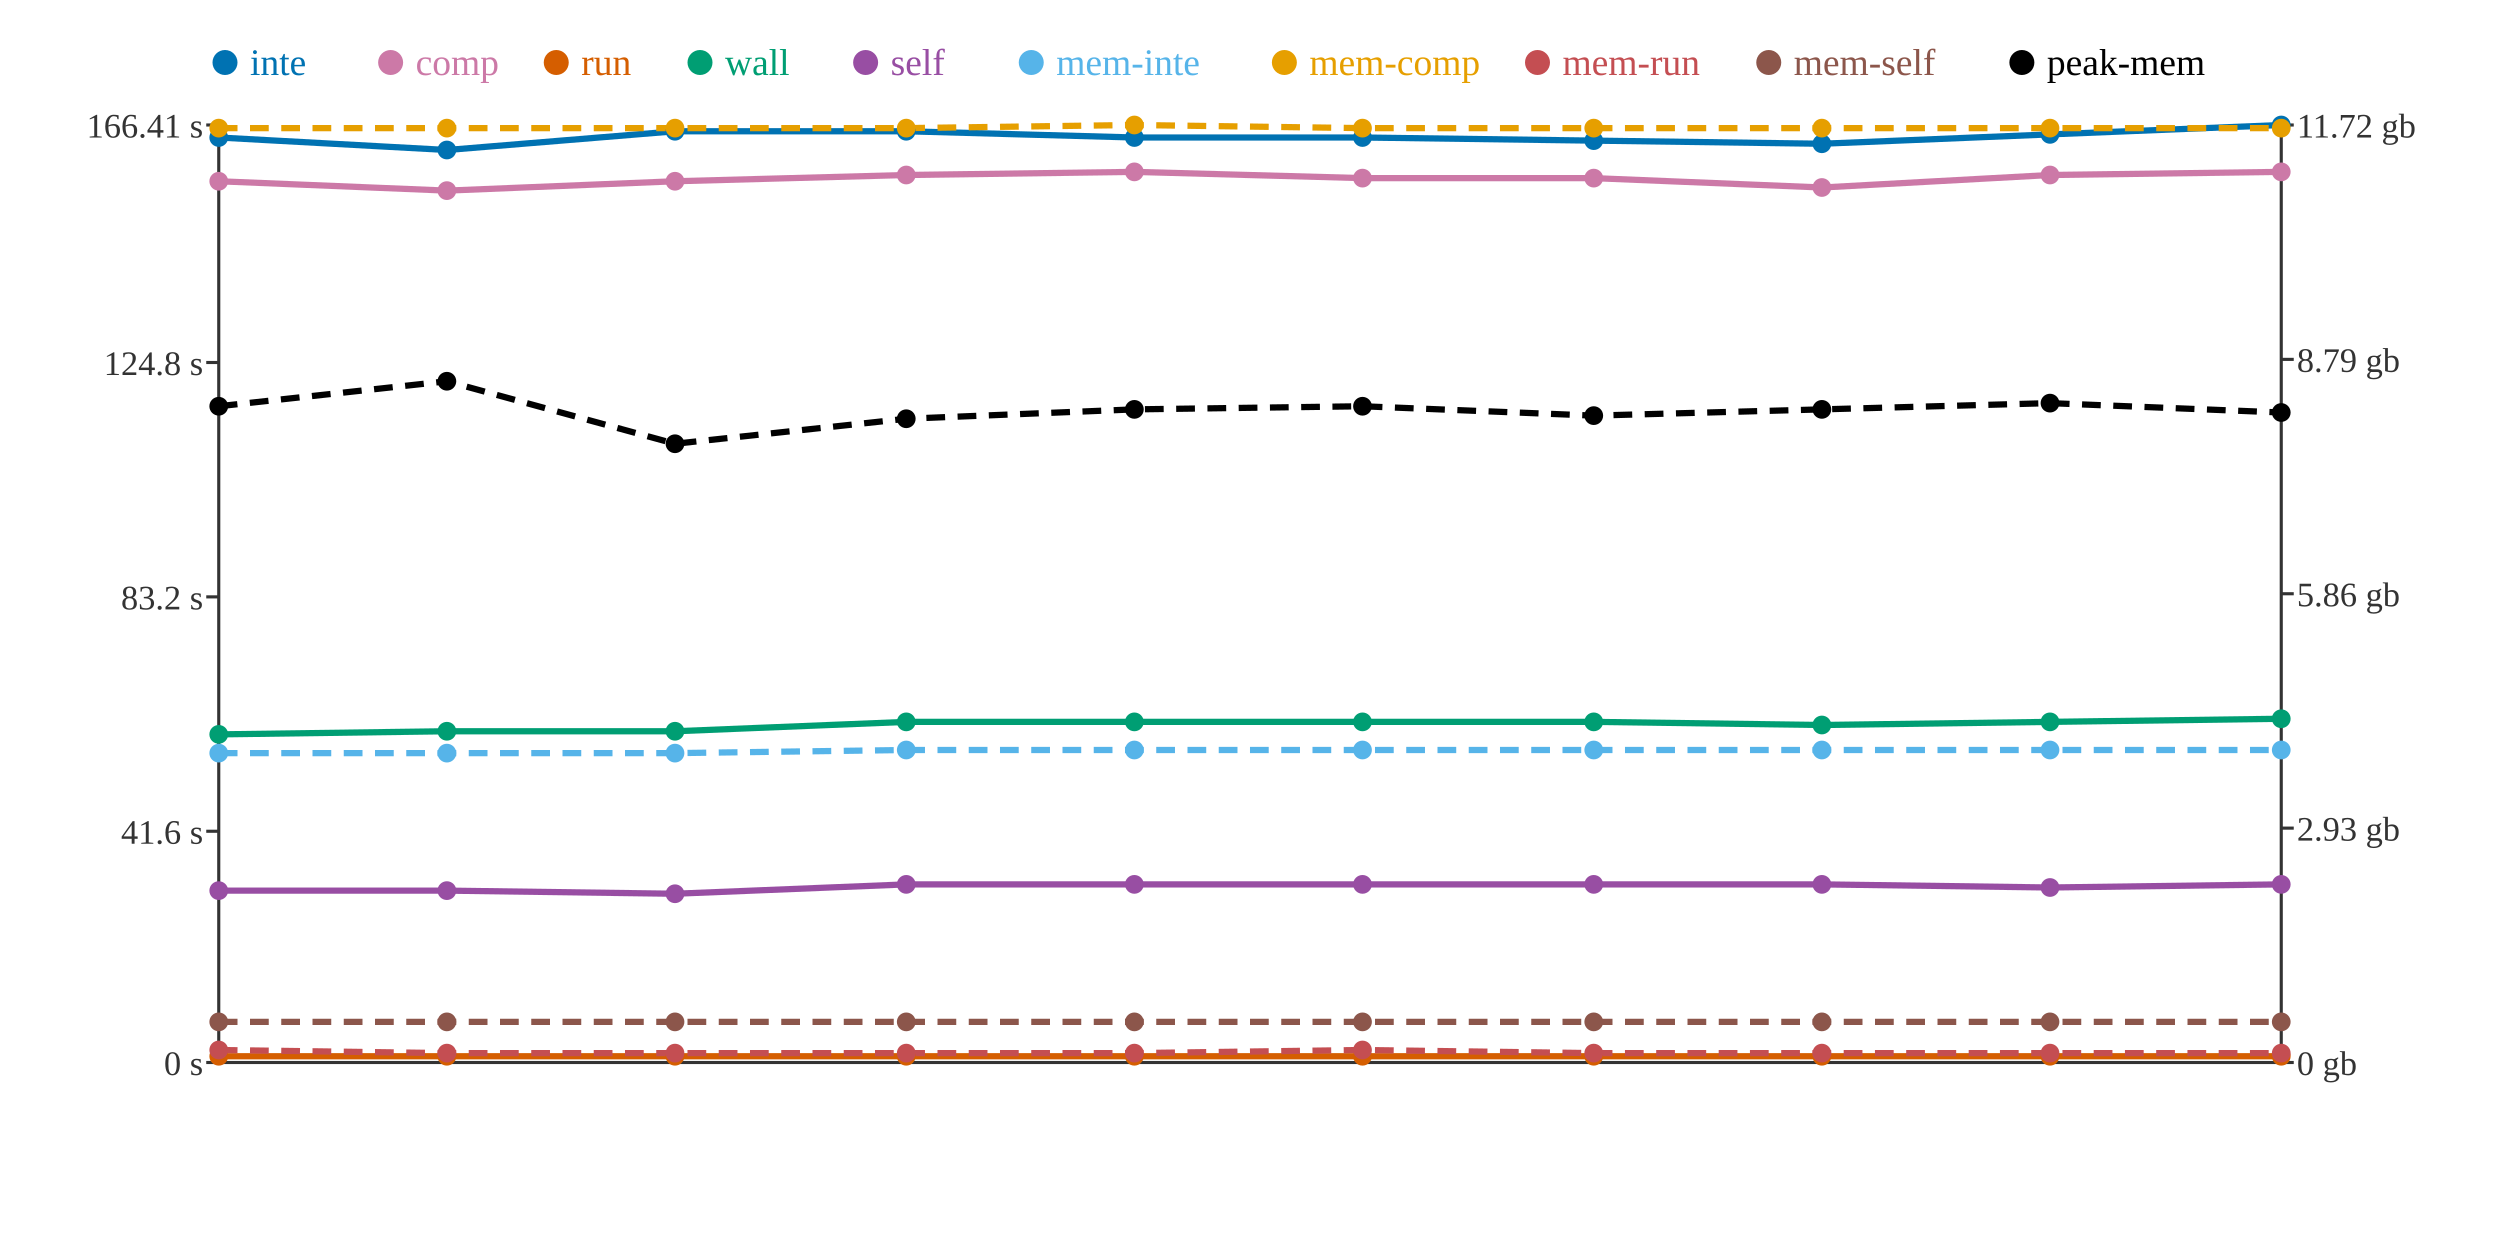
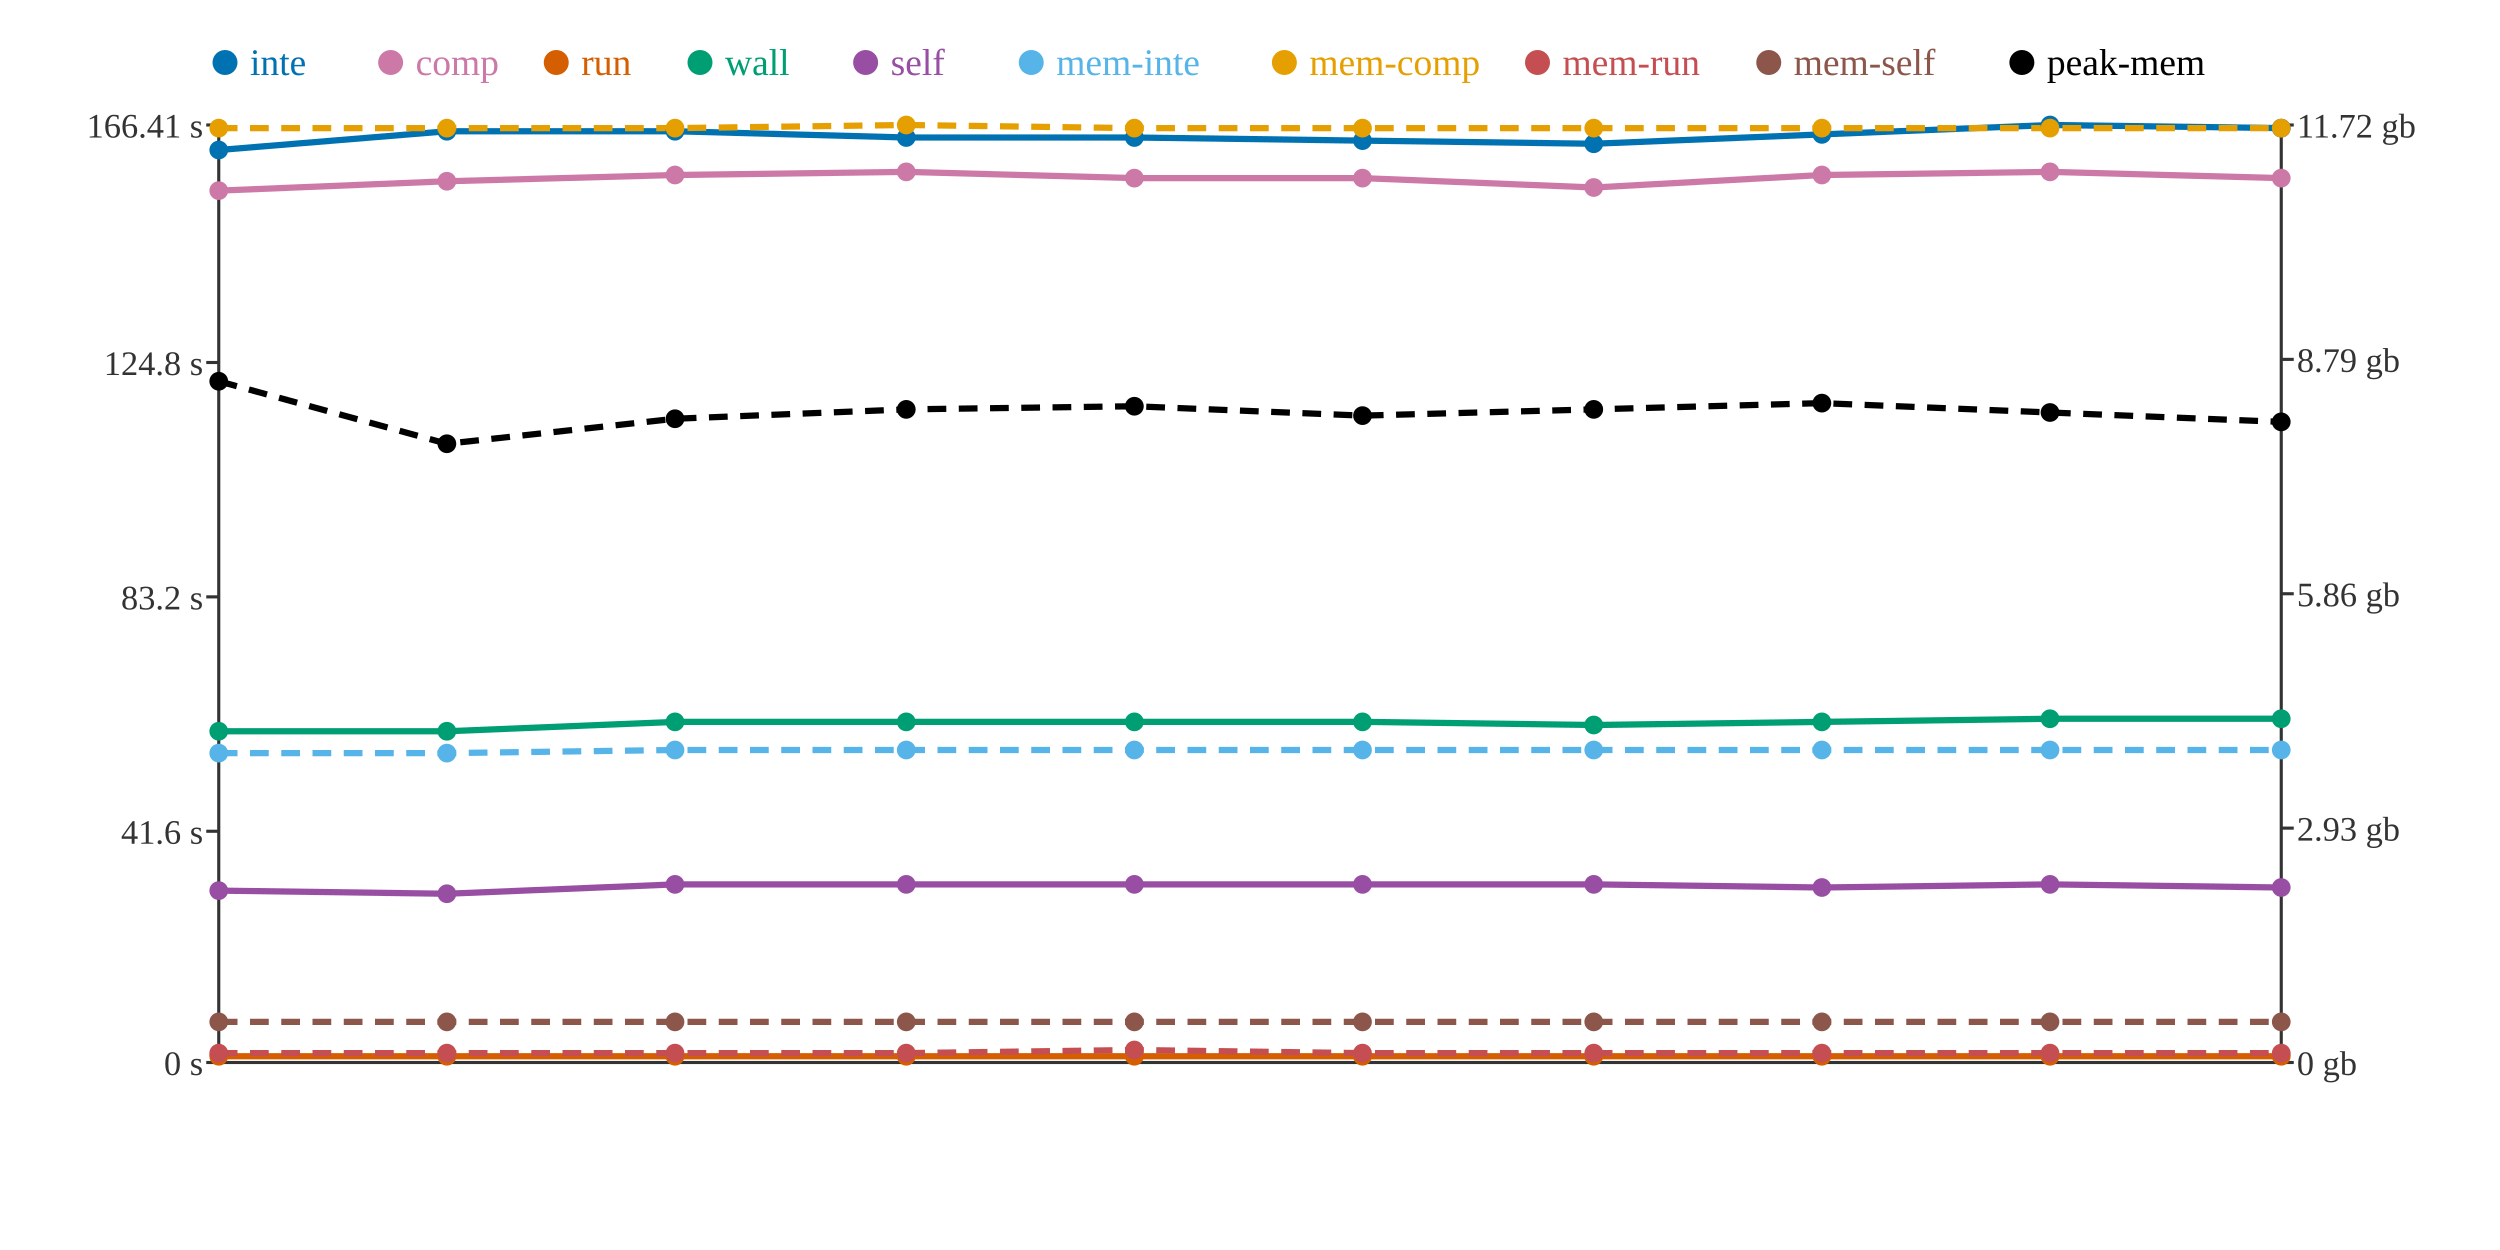
<svg xmlns="http://www.w3.org/2000/svg" width="800" height="400">
  <rect width="800" height="400" fill="white" />
  <line x1="70" y1="40" x2="70" y2="340" stroke="#333" stroke-width="1" />
  <line x1="70" y1="340" x2="730" y2="340" stroke="#333" stroke-width="1" />
  <line x1="730" y1="40" x2="730" y2="340" stroke="#333" stroke-width="1" />
  <line x1="66" y1="340" x2="70" y2="340" stroke="#333" stroke-width="1" />
  <text x="65" y="344" text-anchor="end" font-size="11" fill="#333">0 s</text>
  <line x1="66" y1="266" x2="70" y2="266" stroke="#333" stroke-width="1" />
  <text x="65" y="270" text-anchor="end" font-size="11" fill="#333">41.6 s</text>
  <line x1="66" y1="191" x2="70" y2="191" stroke="#333" stroke-width="1" />
  <text x="65" y="195" text-anchor="end" font-size="11" fill="#333">83.2 s</text>
  <line x1="66" y1="116" x2="70" y2="116" stroke="#333" stroke-width="1" />
  <text x="65" y="120" text-anchor="end" font-size="11" fill="#333">124.8 s</text>
  <line x1="66" y1="40" x2="70" y2="40" stroke="#333" stroke-width="1" />
  <text x="65" y="44" text-anchor="end" font-size="11" fill="#333">166.41 s</text>
  <line x1="730" y1="340" x2="734" y2="340" stroke="#333" stroke-width="1" />
  <text x="735" y="344" text-anchor="start" font-size="11" fill="#333">0 gb</text>
  <line x1="730" y1="265" x2="734" y2="265" stroke="#333" stroke-width="1" />
  <text x="735" y="269" text-anchor="start" font-size="11" fill="#333">2.93 gb</text>
  <line x1="730" y1="190" x2="734" y2="190" stroke="#333" stroke-width="1" />
  <text x="735" y="194" text-anchor="start" font-size="11" fill="#333">5.86 gb</text>
  <line x1="730" y1="115" x2="734" y2="115" stroke="#333" stroke-width="1" />
  <text x="735" y="119" text-anchor="start" font-size="11" fill="#333">8.79 gb</text>
  <line x1="730" y1="40" x2="734" y2="40" stroke="#333" stroke-width="1" />
  <text x="735" y="44" text-anchor="start" font-size="11" fill="#333">11.72 gb</text>
-   <polyline points="70,44 143,48 216,42 290,42 363,44 436,44 510,45 583,46 656,43 730,40" fill="none" stroke="#0072B2" stroke-width="2" />
-   <polyline points="70,58 143,61 216,58 290,56 363,55 436,57 510,57 583,60 656,56 730,55" fill="none" stroke="#CC79A7" stroke-width="2" />
+   <polyline points="70,48 143,42 216,42 290,44 363,44 436,45 510,46 583,43 656,40 730,41" fill="none" stroke="#0072B2" stroke-width="2" />
+   <polyline points="70,61 143,58 216,56 290,55 363,57 436,57 510,60 583,56 656,55 730,57" fill="none" stroke="#CC79A7" stroke-width="2" />
  <polyline points="70,338 143,338 216,338 290,338 363,338 436,338 510,338 583,338 656,338 730,338" fill="none" stroke="#D55E00" stroke-width="2" />
-   <polyline points="70,235 143,234 216,234 290,231 363,231 436,231 510,231 583,232 656,231 730,230" fill="none" stroke="#009E73" stroke-width="2" />
-   <polyline points="70,285 143,285 216,286 290,283 363,283 436,283 510,283 583,283 656,284 730,283" fill="none" stroke="#984EA3" stroke-width="2" />
-   <polyline points="70,241 143,241 216,241 290,240 363,240 436,240 510,240 583,240 656,240 730,240" fill="none" stroke="#56B4E9" stroke-width="2" stroke-dasharray="6 4" />
-   <polyline points="70,41 143,41 216,41 290,41 363,40 436,41 510,41 583,41 656,41 730,41" fill="none" stroke="#E69F00" stroke-width="2" stroke-dasharray="6 4" />
-   <polyline points="70,336 143,337 216,337 290,337 363,337 436,336 510,337 583,337 656,337 730,337" fill="none" stroke="#C44E52" stroke-width="2" stroke-dasharray="6 4" />
+   <polyline points="70,234 143,234 216,231 290,231 363,231 436,231 510,232 583,231 656,230 730,230" fill="none" stroke="#009E73" stroke-width="2" />
+   <polyline points="70,285 143,286 216,283 290,283 363,283 436,283 510,283 583,284 656,283 730,284" fill="none" stroke="#984EA3" stroke-width="2" />
+   <polyline points="70,241 143,241 216,240 290,240 363,240 436,240 510,240 583,240 656,240 730,240" fill="none" stroke="#56B4E9" stroke-width="2" stroke-dasharray="6 4" />
+   <polyline points="70,41 143,41 216,41 290,40 363,41 436,41 510,41 583,41 656,41 730,41" fill="none" stroke="#E69F00" stroke-width="2" stroke-dasharray="6 4" />
+   <polyline points="70,337 143,337 216,337 290,337 363,336 436,337 510,337 583,337 656,337 730,337" fill="none" stroke="#C44E52" stroke-width="2" stroke-dasharray="6 4" />
  <polyline points="70,327 143,327 216,327 290,327 363,327 436,327 510,327 583,327 656,327 730,327" fill="none" stroke="#8C564B" stroke-width="2" stroke-dasharray="6 4" />
-   <polyline points="70,130 143,122 216,142 290,134 363,131 436,130 510,133 583,131 656,129 730,132" fill="none" stroke="#000000" stroke-width="2" stroke-dasharray="6 4" />
-   <circle cx="70" cy="44" r="3" fill="#0072B2" />
-   <circle cx="70" cy="58" r="3" fill="#CC79A7" />
+   <polyline points="70,122 143,142 216,134 290,131 363,130 436,133 510,131 583,129 656,132 730,135" fill="none" stroke="#000000" stroke-width="2" stroke-dasharray="6 4" />
+   <circle cx="70" cy="48" r="3" fill="#0072B2" />
+   <circle cx="70" cy="61" r="3" fill="#CC79A7" />
  <circle cx="70" cy="338" r="3" fill="#D55E00" />
-   <circle cx="70" cy="235" r="3" fill="#009E73" />
+   <circle cx="70" cy="234" r="3" fill="#009E73" />
  <circle cx="70" cy="285" r="3" fill="#984EA3" />
  <circle cx="70" cy="241" r="3" fill="#56B4E9" />
  <circle cx="70" cy="41" r="3" fill="#E69F00" />
-   <circle cx="70" cy="336" r="3" fill="#C44E52" />
+   <circle cx="70" cy="337" r="3" fill="#C44E52" />
  <circle cx="70" cy="327" r="3" fill="#8C564B" />
-   <circle cx="70" cy="130" r="3" fill="#000000" />
-   <circle cx="143" cy="48" r="3" fill="#0072B2" />
-   <circle cx="143" cy="61" r="3" fill="#CC79A7" />
+   <circle cx="70" cy="122" r="3" fill="#000000" />
+   <circle cx="143" cy="42" r="3" fill="#0072B2" />
+   <circle cx="143" cy="58" r="3" fill="#CC79A7" />
  <circle cx="143" cy="338" r="3" fill="#D55E00" />
  <circle cx="143" cy="234" r="3" fill="#009E73" />
-   <circle cx="143" cy="285" r="3" fill="#984EA3" />
+   <circle cx="143" cy="286" r="3" fill="#984EA3" />
  <circle cx="143" cy="241" r="3" fill="#56B4E9" />
  <circle cx="143" cy="41" r="3" fill="#E69F00" />
  <circle cx="143" cy="337" r="3" fill="#C44E52" />
  <circle cx="143" cy="327" r="3" fill="#8C564B" />
-   <circle cx="143" cy="122" r="3" fill="#000000" />
+   <circle cx="143" cy="142" r="3" fill="#000000" />
  <circle cx="216" cy="42" r="3" fill="#0072B2" />
-   <circle cx="216" cy="58" r="3" fill="#CC79A7" />
+   <circle cx="216" cy="56" r="3" fill="#CC79A7" />
  <circle cx="216" cy="338" r="3" fill="#D55E00" />
-   <circle cx="216" cy="234" r="3" fill="#009E73" />
-   <circle cx="216" cy="286" r="3" fill="#984EA3" />
-   <circle cx="216" cy="241" r="3" fill="#56B4E9" />
+   <circle cx="216" cy="231" r="3" fill="#009E73" />
+   <circle cx="216" cy="283" r="3" fill="#984EA3" />
+   <circle cx="216" cy="240" r="3" fill="#56B4E9" />
  <circle cx="216" cy="41" r="3" fill="#E69F00" />
  <circle cx="216" cy="337" r="3" fill="#C44E52" />
  <circle cx="216" cy="327" r="3" fill="#8C564B" />
-   <circle cx="216" cy="142" r="3" fill="#000000" />
-   <circle cx="290" cy="42" r="3" fill="#0072B2" />
-   <circle cx="290" cy="56" r="3" fill="#CC79A7" />
+   <circle cx="216" cy="134" r="3" fill="#000000" />
+   <circle cx="290" cy="44" r="3" fill="#0072B2" />
+   <circle cx="290" cy="55" r="3" fill="#CC79A7" />
  <circle cx="290" cy="338" r="3" fill="#D55E00" />
  <circle cx="290" cy="231" r="3" fill="#009E73" />
  <circle cx="290" cy="283" r="3" fill="#984EA3" />
  <circle cx="290" cy="240" r="3" fill="#56B4E9" />
-   <circle cx="290" cy="41" r="3" fill="#E69F00" />
+   <circle cx="290" cy="40" r="3" fill="#E69F00" />
  <circle cx="290" cy="337" r="3" fill="#C44E52" />
  <circle cx="290" cy="327" r="3" fill="#8C564B" />
-   <circle cx="290" cy="134" r="3" fill="#000000" />
+   <circle cx="290" cy="131" r="3" fill="#000000" />
  <circle cx="363" cy="44" r="3" fill="#0072B2" />
-   <circle cx="363" cy="55" r="3" fill="#CC79A7" />
+   <circle cx="363" cy="57" r="3" fill="#CC79A7" />
  <circle cx="363" cy="338" r="3" fill="#D55E00" />
  <circle cx="363" cy="231" r="3" fill="#009E73" />
  <circle cx="363" cy="283" r="3" fill="#984EA3" />
  <circle cx="363" cy="240" r="3" fill="#56B4E9" />
-   <circle cx="363" cy="40" r="3" fill="#E69F00" />
-   <circle cx="363" cy="337" r="3" fill="#C44E52" />
+   <circle cx="363" cy="41" r="3" fill="#E69F00" />
+   <circle cx="363" cy="336" r="3" fill="#C44E52" />
  <circle cx="363" cy="327" r="3" fill="#8C564B" />
-   <circle cx="363" cy="131" r="3" fill="#000000" />
-   <circle cx="436" cy="44" r="3" fill="#0072B2" />
+   <circle cx="363" cy="130" r="3" fill="#000000" />
+   <circle cx="436" cy="45" r="3" fill="#0072B2" />
  <circle cx="436" cy="57" r="3" fill="#CC79A7" />
  <circle cx="436" cy="338" r="3" fill="#D55E00" />
  <circle cx="436" cy="231" r="3" fill="#009E73" />
  <circle cx="436" cy="283" r="3" fill="#984EA3" />
  <circle cx="436" cy="240" r="3" fill="#56B4E9" />
  <circle cx="436" cy="41" r="3" fill="#E69F00" />
-   <circle cx="436" cy="336" r="3" fill="#C44E52" />
+   <circle cx="436" cy="337" r="3" fill="#C44E52" />
  <circle cx="436" cy="327" r="3" fill="#8C564B" />
-   <circle cx="436" cy="130" r="3" fill="#000000" />
-   <circle cx="510" cy="45" r="3" fill="#0072B2" />
-   <circle cx="510" cy="57" r="3" fill="#CC79A7" />
+   <circle cx="436" cy="133" r="3" fill="#000000" />
+   <circle cx="510" cy="46" r="3" fill="#0072B2" />
+   <circle cx="510" cy="60" r="3" fill="#CC79A7" />
  <circle cx="510" cy="338" r="3" fill="#D55E00" />
-   <circle cx="510" cy="231" r="3" fill="#009E73" />
+   <circle cx="510" cy="232" r="3" fill="#009E73" />
  <circle cx="510" cy="283" r="3" fill="#984EA3" />
  <circle cx="510" cy="240" r="3" fill="#56B4E9" />
  <circle cx="510" cy="41" r="3" fill="#E69F00" />
  <circle cx="510" cy="337" r="3" fill="#C44E52" />
  <circle cx="510" cy="327" r="3" fill="#8C564B" />
-   <circle cx="510" cy="133" r="3" fill="#000000" />
-   <circle cx="583" cy="46" r="3" fill="#0072B2" />
-   <circle cx="583" cy="60" r="3" fill="#CC79A7" />
+   <circle cx="510" cy="131" r="3" fill="#000000" />
+   <circle cx="583" cy="43" r="3" fill="#0072B2" />
+   <circle cx="583" cy="56" r="3" fill="#CC79A7" />
  <circle cx="583" cy="338" r="3" fill="#D55E00" />
-   <circle cx="583" cy="232" r="3" fill="#009E73" />
-   <circle cx="583" cy="283" r="3" fill="#984EA3" />
+   <circle cx="583" cy="231" r="3" fill="#009E73" />
+   <circle cx="583" cy="284" r="3" fill="#984EA3" />
  <circle cx="583" cy="240" r="3" fill="#56B4E9" />
  <circle cx="583" cy="41" r="3" fill="#E69F00" />
  <circle cx="583" cy="337" r="3" fill="#C44E52" />
  <circle cx="583" cy="327" r="3" fill="#8C564B" />
-   <circle cx="583" cy="131" r="3" fill="#000000" />
-   <circle cx="656" cy="43" r="3" fill="#0072B2" />
-   <circle cx="656" cy="56" r="3" fill="#CC79A7" />
+   <circle cx="583" cy="129" r="3" fill="#000000" />
+   <circle cx="656" cy="40" r="3" fill="#0072B2" />
+   <circle cx="656" cy="55" r="3" fill="#CC79A7" />
  <circle cx="656" cy="338" r="3" fill="#D55E00" />
-   <circle cx="656" cy="231" r="3" fill="#009E73" />
-   <circle cx="656" cy="284" r="3" fill="#984EA3" />
+   <circle cx="656" cy="230" r="3" fill="#009E73" />
+   <circle cx="656" cy="283" r="3" fill="#984EA3" />
  <circle cx="656" cy="240" r="3" fill="#56B4E9" />
  <circle cx="656" cy="41" r="3" fill="#E69F00" />
  <circle cx="656" cy="337" r="3" fill="#C44E52" />
  <circle cx="656" cy="327" r="3" fill="#8C564B" />
-   <circle cx="656" cy="129" r="3" fill="#000000" />
-   <circle cx="730" cy="40" r="3" fill="#0072B2" />
-   <circle cx="730" cy="55" r="3" fill="#CC79A7" />
+   <circle cx="656" cy="132" r="3" fill="#000000" />
+   <circle cx="730" cy="41" r="3" fill="#0072B2" />
+   <circle cx="730" cy="57" r="3" fill="#CC79A7" />
  <circle cx="730" cy="338" r="3" fill="#D55E00" />
  <circle cx="730" cy="230" r="3" fill="#009E73" />
-   <circle cx="730" cy="283" r="3" fill="#984EA3" />
+   <circle cx="730" cy="284" r="3" fill="#984EA3" />
  <circle cx="730" cy="240" r="3" fill="#56B4E9" />
  <circle cx="730" cy="41" r="3" fill="#E69F00" />
  <circle cx="730" cy="337" r="3" fill="#C44E52" />
  <circle cx="730" cy="327" r="3" fill="#8C564B" />
-   <circle cx="730" cy="132" r="3" fill="#000000" />
+   <circle cx="730" cy="135" r="3" fill="#000000" />
  <circle cx="72" cy="20" r="4" fill="#0072B2" />
  <text x="80" y="24" text-anchor="start" font-size="12" fill="#0072B2">inte</text>
  <circle cx="125" cy="20" r="4" fill="#CC79A7" />
  <text x="133" y="24" text-anchor="start" font-size="12" fill="#CC79A7">comp</text>
  <circle cx="178" cy="20" r="4" fill="#D55E00" />
  <text x="186" y="24" text-anchor="start" font-size="12" fill="#D55E00">run</text>
  <circle cx="224" cy="20" r="4" fill="#009E73" />
  <text x="232" y="24" text-anchor="start" font-size="12" fill="#009E73">wall</text>
  <circle cx="277" cy="20" r="4" fill="#984EA3" />
  <text x="285" y="24" text-anchor="start" font-size="12" fill="#984EA3">self</text>
  <circle cx="330" cy="20" r="4" fill="#56B4E9" />
  <text x="338" y="24" text-anchor="start" font-size="12" fill="#56B4E9">mem-inte</text>
  <circle cx="411" cy="20" r="4" fill="#E69F00" />
  <text x="419" y="24" text-anchor="start" font-size="12" fill="#E69F00">mem-comp</text>
  <circle cx="492" cy="20" r="4" fill="#C44E52" />
  <text x="500" y="24" text-anchor="start" font-size="12" fill="#C44E52">mem-run</text>
  <circle cx="566" cy="20" r="4" fill="#8C564B" />
  <text x="574" y="24" text-anchor="start" font-size="12" fill="#8C564B">mem-self</text>
  <circle cx="647" cy="20" r="4" fill="#000000" />
  <text x="655" y="24" text-anchor="start" font-size="12" fill="#000000">peak-mem</text>
</svg>
